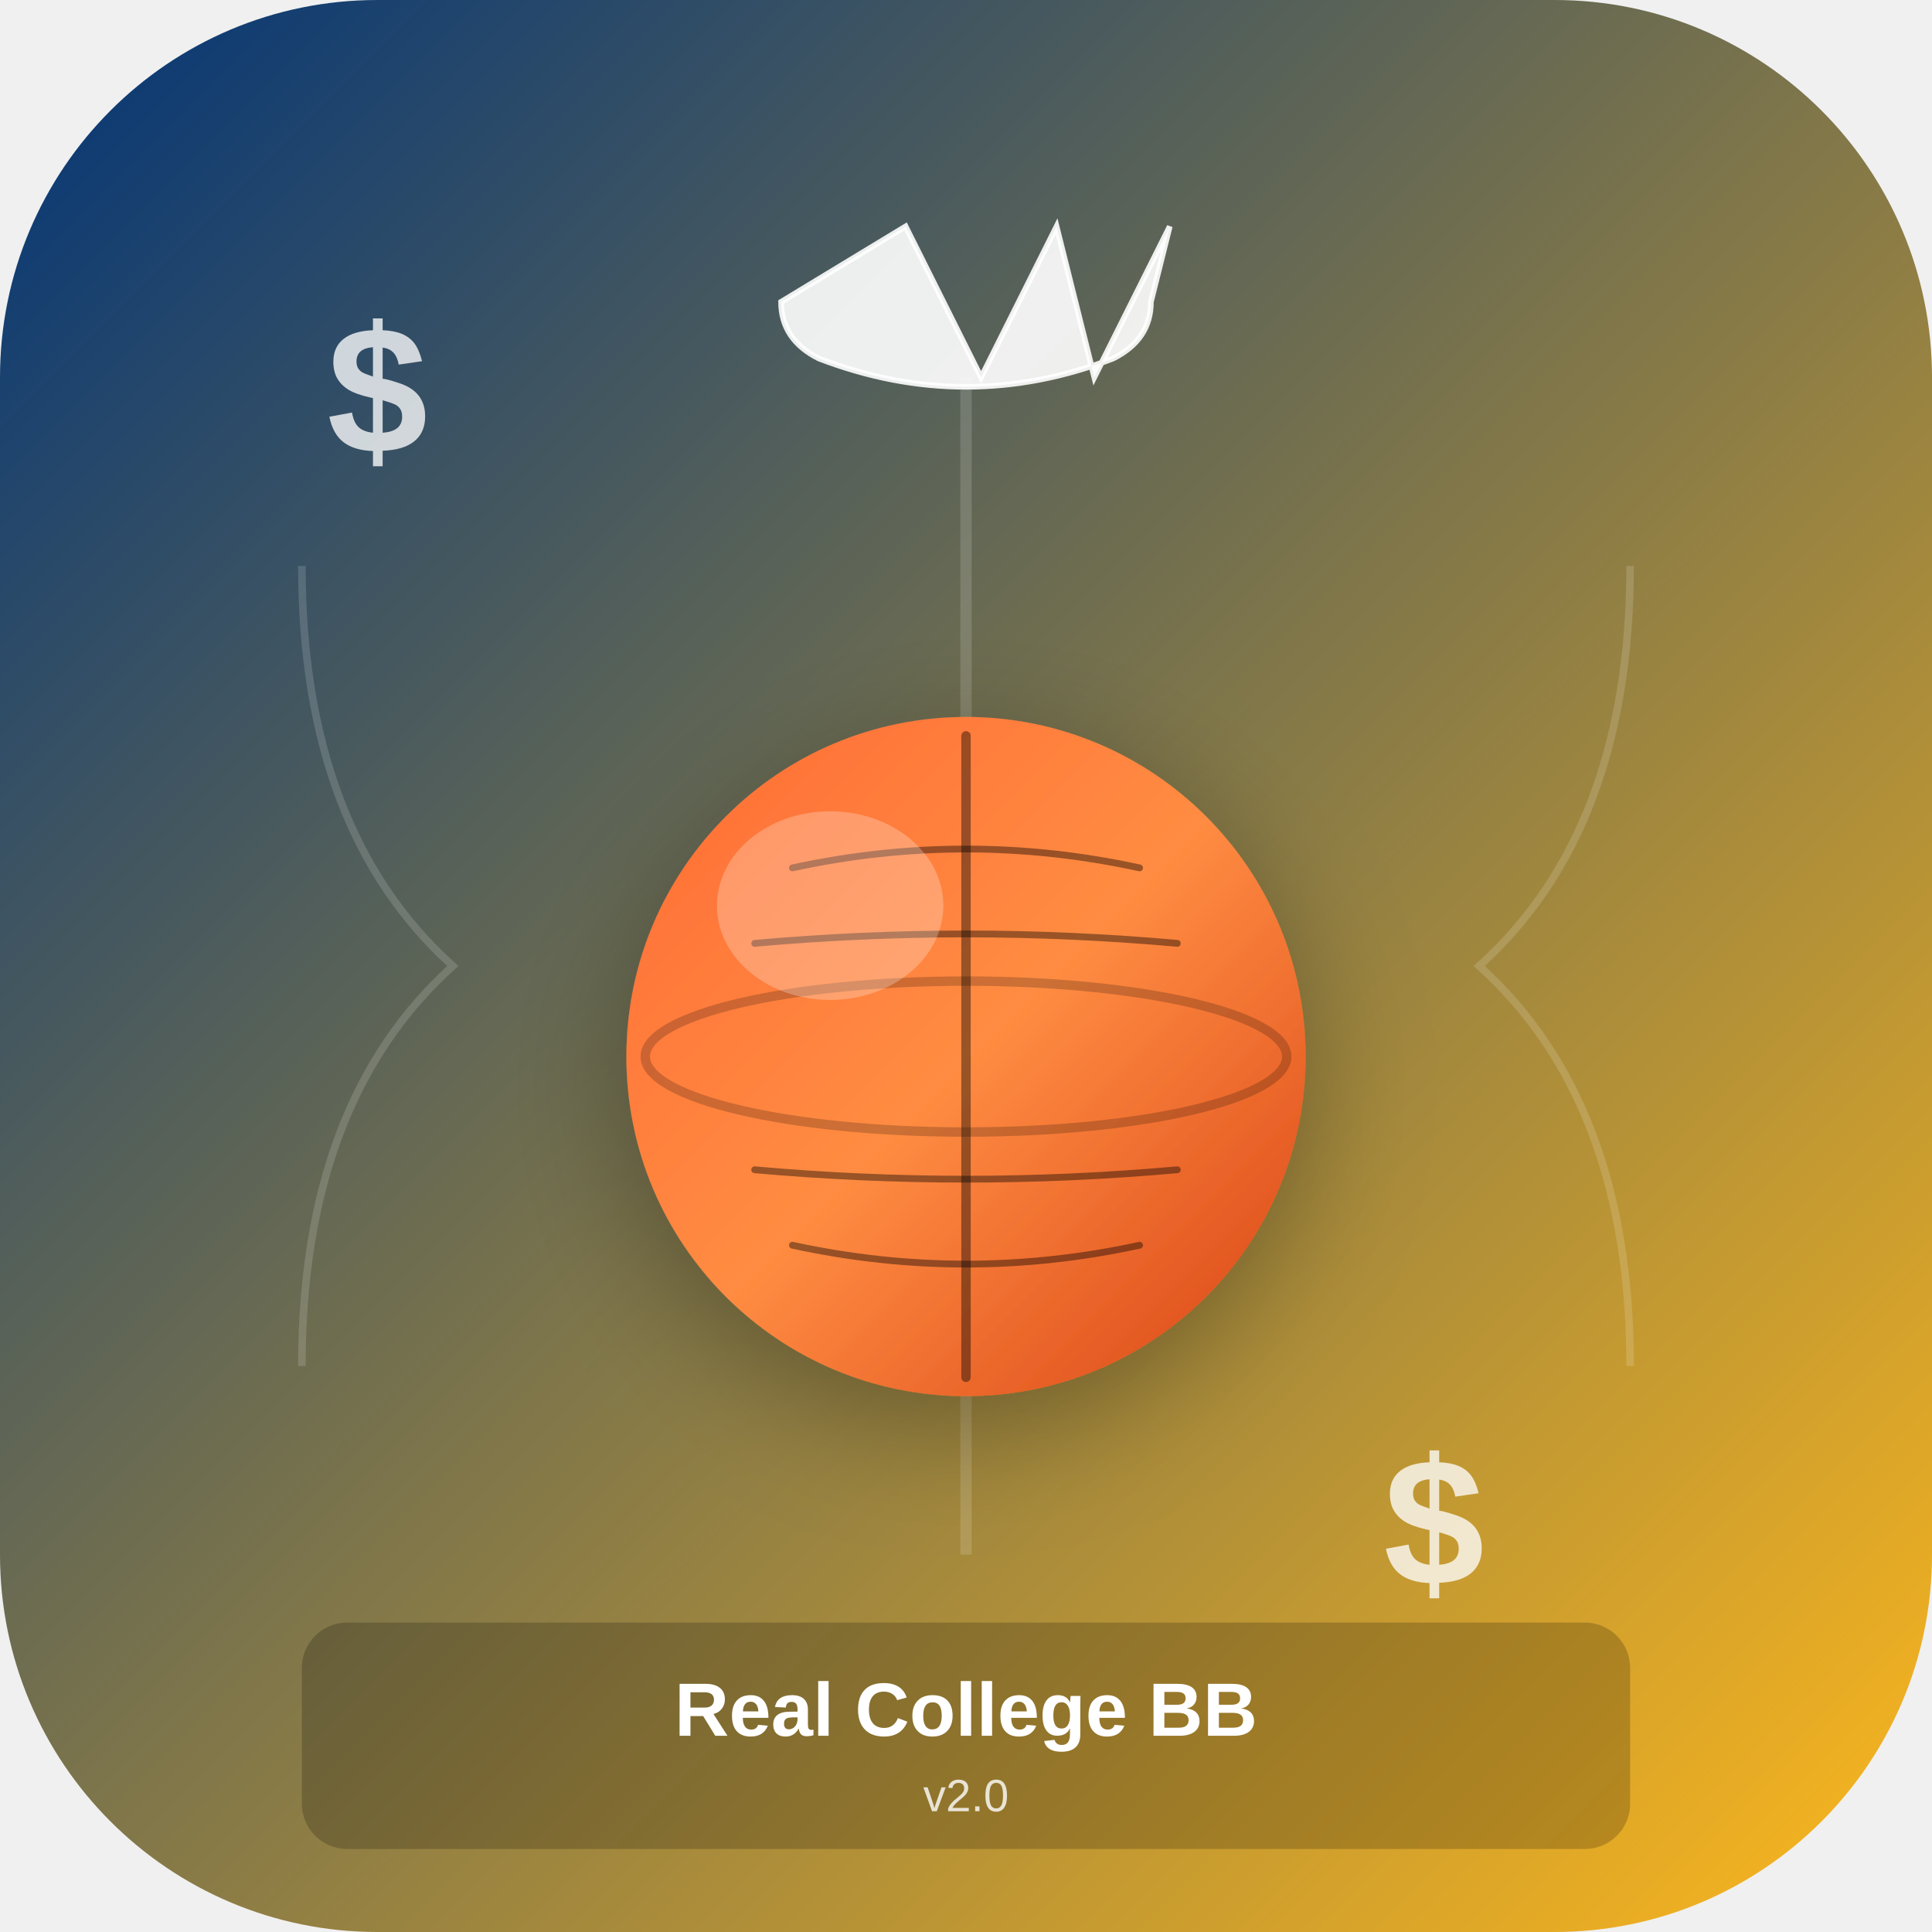
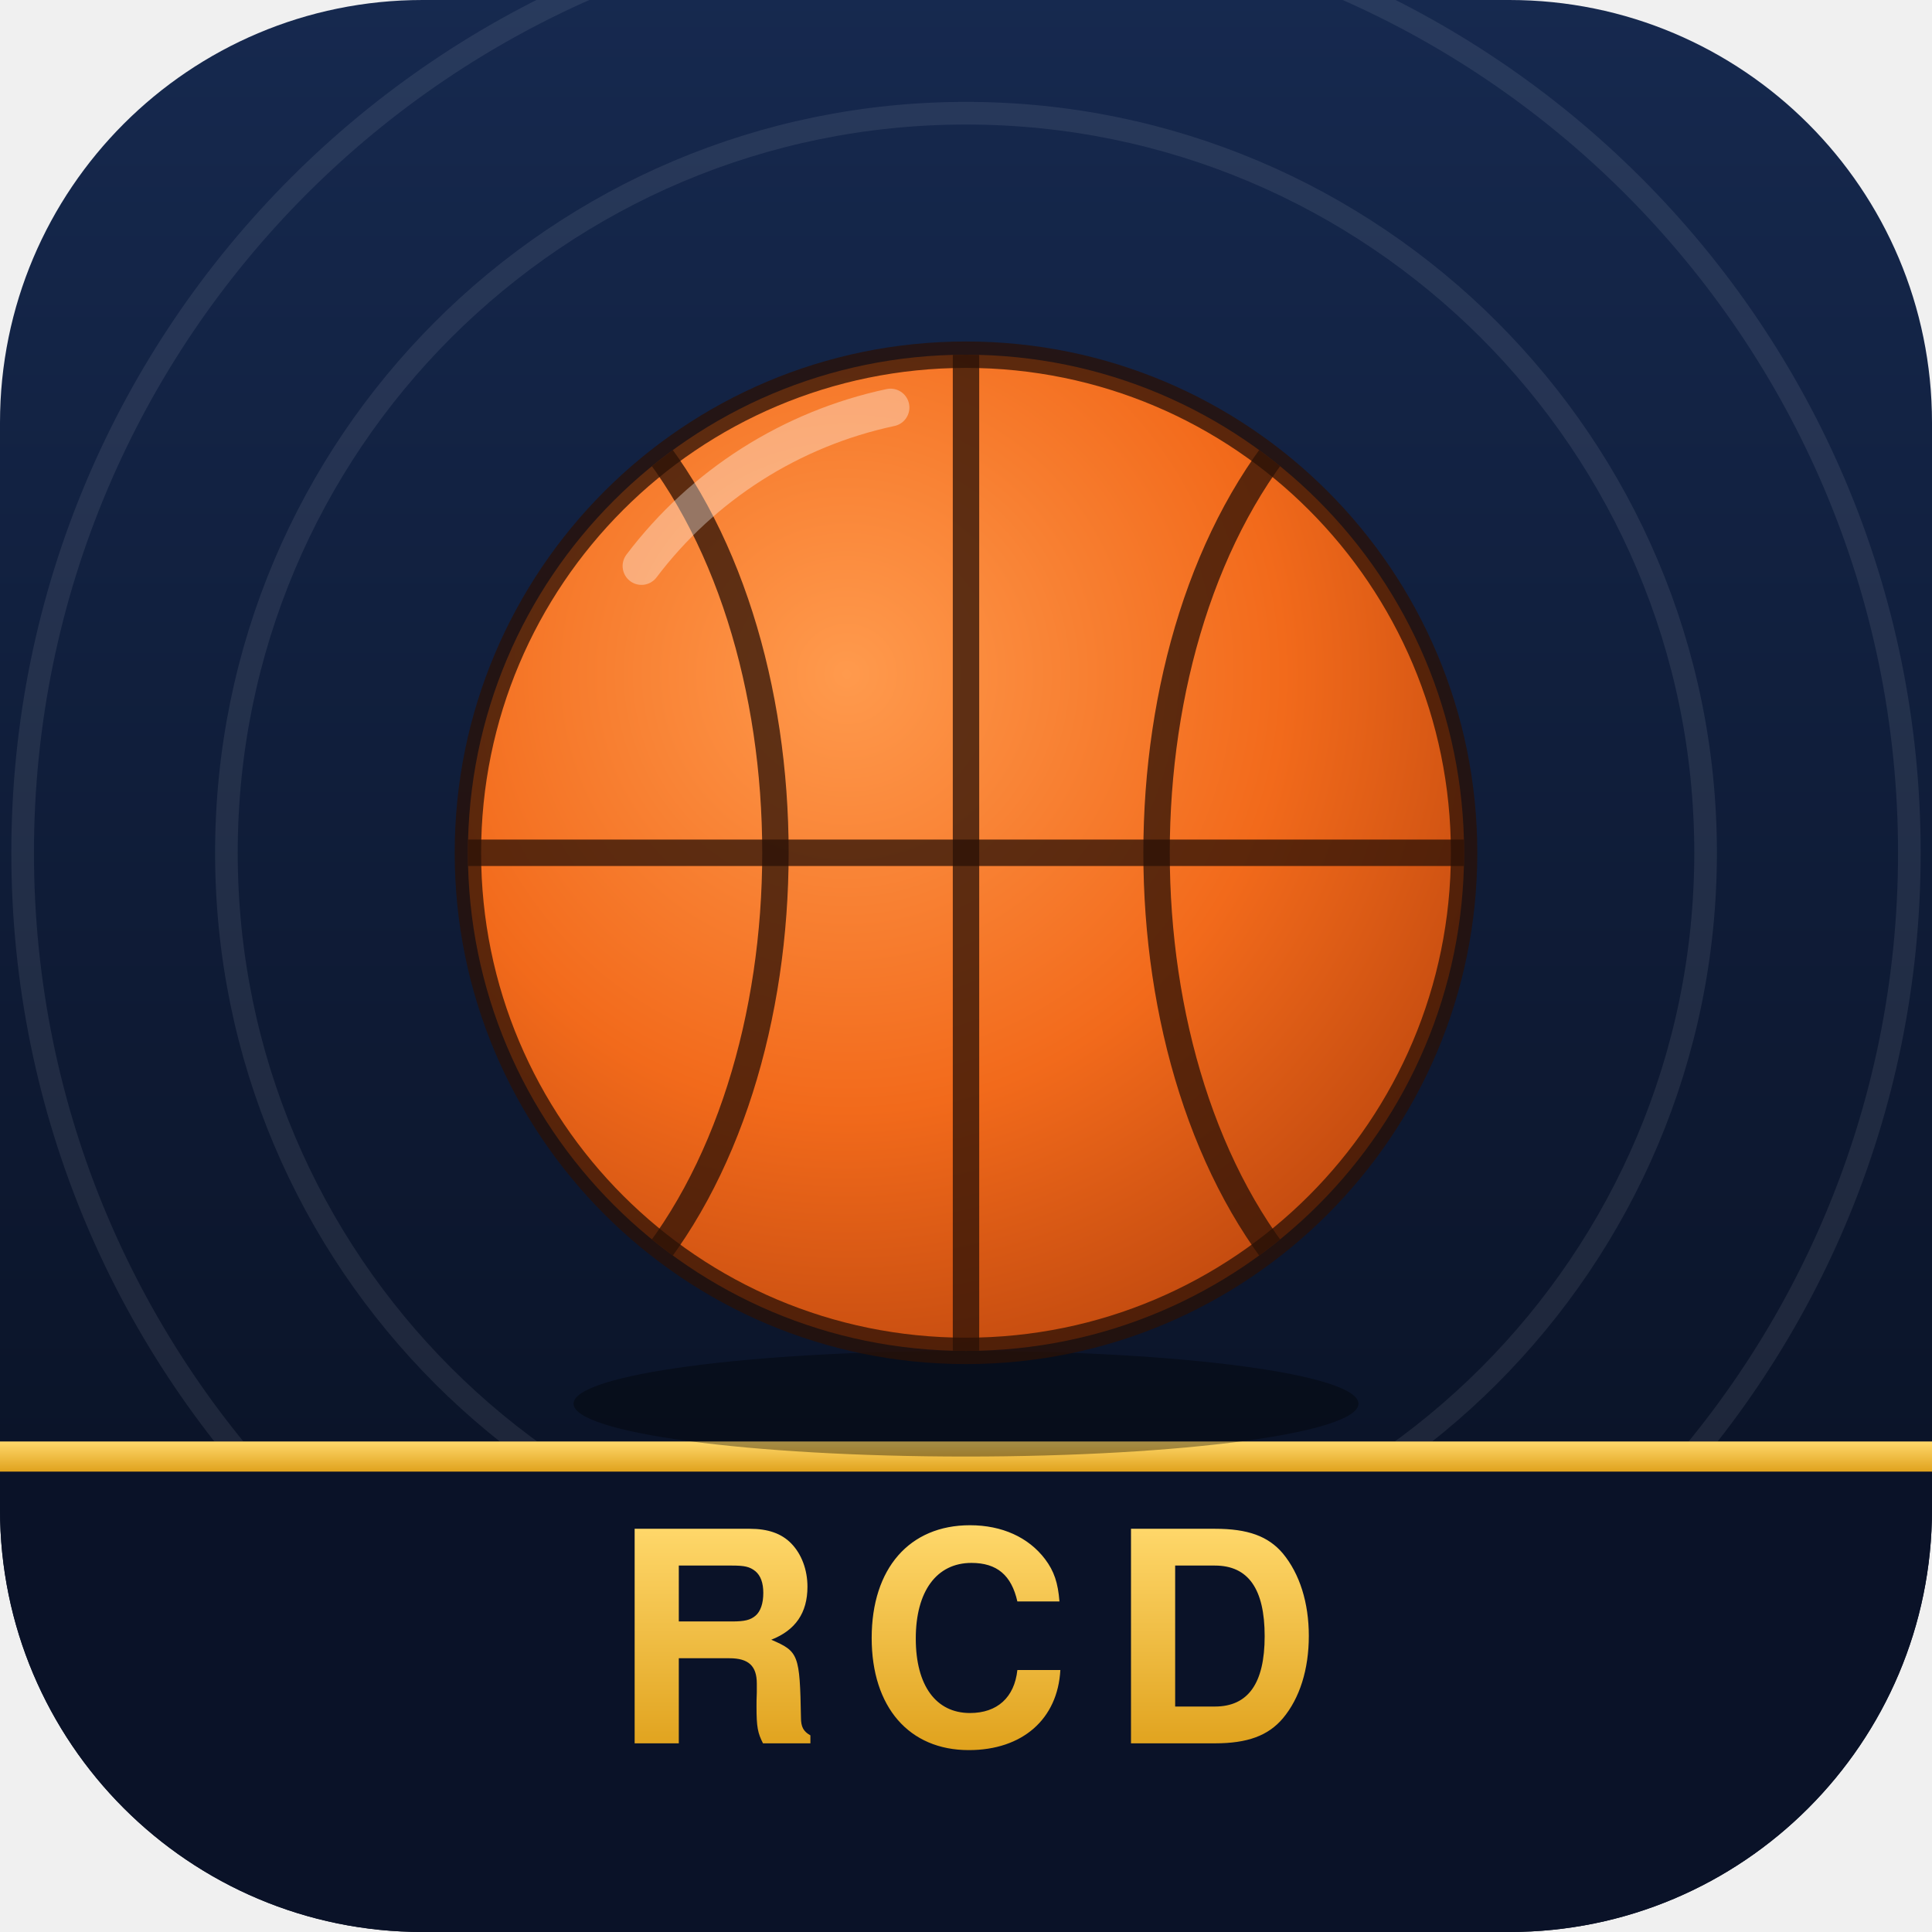
<svg xmlns="http://www.w3.org/2000/svg" viewBox="0 0 512 512">
  <defs>
-     <linearGradient id="bgGradient" x1="0%" y1="0%" x2="100%" y2="100%">
-       <stop offset="0%" style="stop-color:#003478;stop-opacity:1" />
-       <stop offset="100%" style="stop-color:#FFB81C;stop-opacity:1" />
+     <linearGradient id="bg" x1="0" y1="0" x2="0" y2="1">
+       <stop offset="0" stop-color="#16294f" />
+       <stop offset="1" stop-color="#070d1c" />
    </linearGradient>
-     <linearGradient id="ballGradient" x1="0%" y1="0%" x2="100%" y2="100%">
-       <stop offset="0%" style="stop-color:#FF6B35;stop-opacity:1" />
-       <stop offset="50%" style="stop-color:#FF8C42;stop-opacity:1" />
-       <stop offset="100%" style="stop-color:#D84315;stop-opacity:1" />
+     <radialGradient id="ball" cx="0.38" cy="0.32" r="0.8">
+       <stop offset="0" stop-color="#ff9a4d" />
+       <stop offset="0.55" stop-color="#f26a1b" />
+       <stop offset="1" stop-color="#b6420c" />
+     </radialGradient>
+     <linearGradient id="gold" x1="0" y1="0" x2="0" y2="1">
+       <stop offset="0" stop-color="#ffd86b" />
+       <stop offset="1" stop-color="#e0a21d" />
    </linearGradient>
+     <clipPath id="ballclip">
+       <circle cx="256" cy="226" r="132" />
+     </clipPath>
+     <clipPath id="card">
+       <rect width="512" height="512" rx="112" />
+     </clipPath>
  </defs>
-   <rect width="512" height="512" fill="url(#bgGradient)" rx="100" />
-   <g stroke="rgba(255,255,255,0.15)" stroke-width="3" fill="none">
-     <circle cx="256" cy="256" r="60" />
-     <line x1="256" y1="100" x2="256" y2="412" />
-     <path d="M 80 150 Q 80 220 120 256 Q 80 292 80 362" stroke-width="2" />
-     <path d="M 432 150 Q 432 220 392 256 Q 432 292 432 362" stroke-width="2" />
+   <rect width="512" height="512" rx="112" fill="url(#bg)" />
+   <g clip-path="url(#card)">
+     <g fill="none" stroke="#ffffff" stroke-opacity="0.08" stroke-width="6">
+       <circle cx="256" cy="226" r="196" />
+       <circle cx="256" cy="226" r="250" />
+     </g>
+     <rect x="0" y="382" width="512" height="130" fill="#0a1228" />
+     <rect x="0" y="382" width="512" height="8" fill="url(#gold)" />
  </g>
-   <g filter="drop-shadow(0 8px 16px rgba(0,0,0,0.3))">
-     <circle cx="256" cy="280" r="90" fill="url(#ballGradient)" />
-     <g stroke="rgba(0,0,0,0.4)" stroke-width="2.5" fill="none" stroke-linecap="round">
-       <line x1="256" y1="195" x2="256" y2="365" />
-       <ellipse cx="256" cy="280" rx="85" ry="20" fill="none" opacity="0.5" />
-       <path d="M 210 230 Q 256 220 302 230" stroke-width="1.8" />
-       <path d="M 200 250 Q 256 245 312 250" stroke-width="1.8" />
-       <path d="M 210 330 Q 256 340 302 330" stroke-width="1.8" />
-       <path d="M 200 310 Q 256 315 312 310" stroke-width="1.8" />
-     </g>
-     <ellipse cx="220" cy="240" rx="30" ry="25" fill="rgba(255,255,255,0.25)" />
+   <ellipse cx="256" cy="372" rx="104" ry="14" fill="#000" opacity="0.35" />
+   <circle cx="256" cy="226" r="132" fill="url(#ball)" />
+   <g clip-path="url(#ballclip)" fill="none" stroke="#2a1006" stroke-opacity="0.75" stroke-width="7" stroke-linecap="round">
+     <line x1="256" y1="90" x2="256" y2="362" />
+     <line x1="120" y1="226" x2="392" y2="226" />
+     <path d="M 168 112 C 218 168 218 284 168 340" />
+     <path d="M 344 112 C 294 168 294 284 344 340" />
  </g>
-   <g fill="rgba(255,255,255,0.9)" font-family="Arial, sans-serif" font-size="48" font-weight="bold">
-     <text x="100" y="120" text-anchor="middle" opacity="0.85">$</text>
-     <text x="380" y="420" text-anchor="middle" opacity="0.85">$</text>
-   </g>
-   <g fill="rgba(255,255,255,0.9)">
-     <path d="M 240 60 L 260 100 L 280 60 L 290 100 L 310 60 L 305 80 Q 305 90 295 95 Q 256 110 217 95 Q 207 90 207 80 Z" stroke="rgba(255,255,255,0.9)" stroke-width="1.5" />
-   </g>
-   <rect x="80" y="430" width="352" height="60" fill="rgba(0,0,0,0.2)" rx="12" />
-   <text x="256" y="460" text-anchor="middle" font-family="Arial, sans-serif" font-size="20" font-weight="bold" fill="white">
-     Real College BB
-   </text>
-   <text x="256" y="480" text-anchor="middle" font-family="Arial, sans-serif" font-size="12" fill="rgba(255,255,255,0.8)">
-     v2.0
-   </text>
+   <circle cx="256" cy="226" r="132" fill="none" stroke="#2a1006" stroke-opacity="0.75" stroke-width="7" />
+   <path d="M 170 150 A 112 112 0 0 1 236 108" fill="none" stroke="#fff" stroke-opacity="0.35" stroke-width="10" stroke-linecap="round" />
+   <text x="256" y="462" text-anchor="middle" font-family="Helvetica Neue, Helvetica, Arial, sans-serif" font-weight="900" font-size="78" letter-spacing="10" fill="url(#gold)">RCD</text>
</svg>
